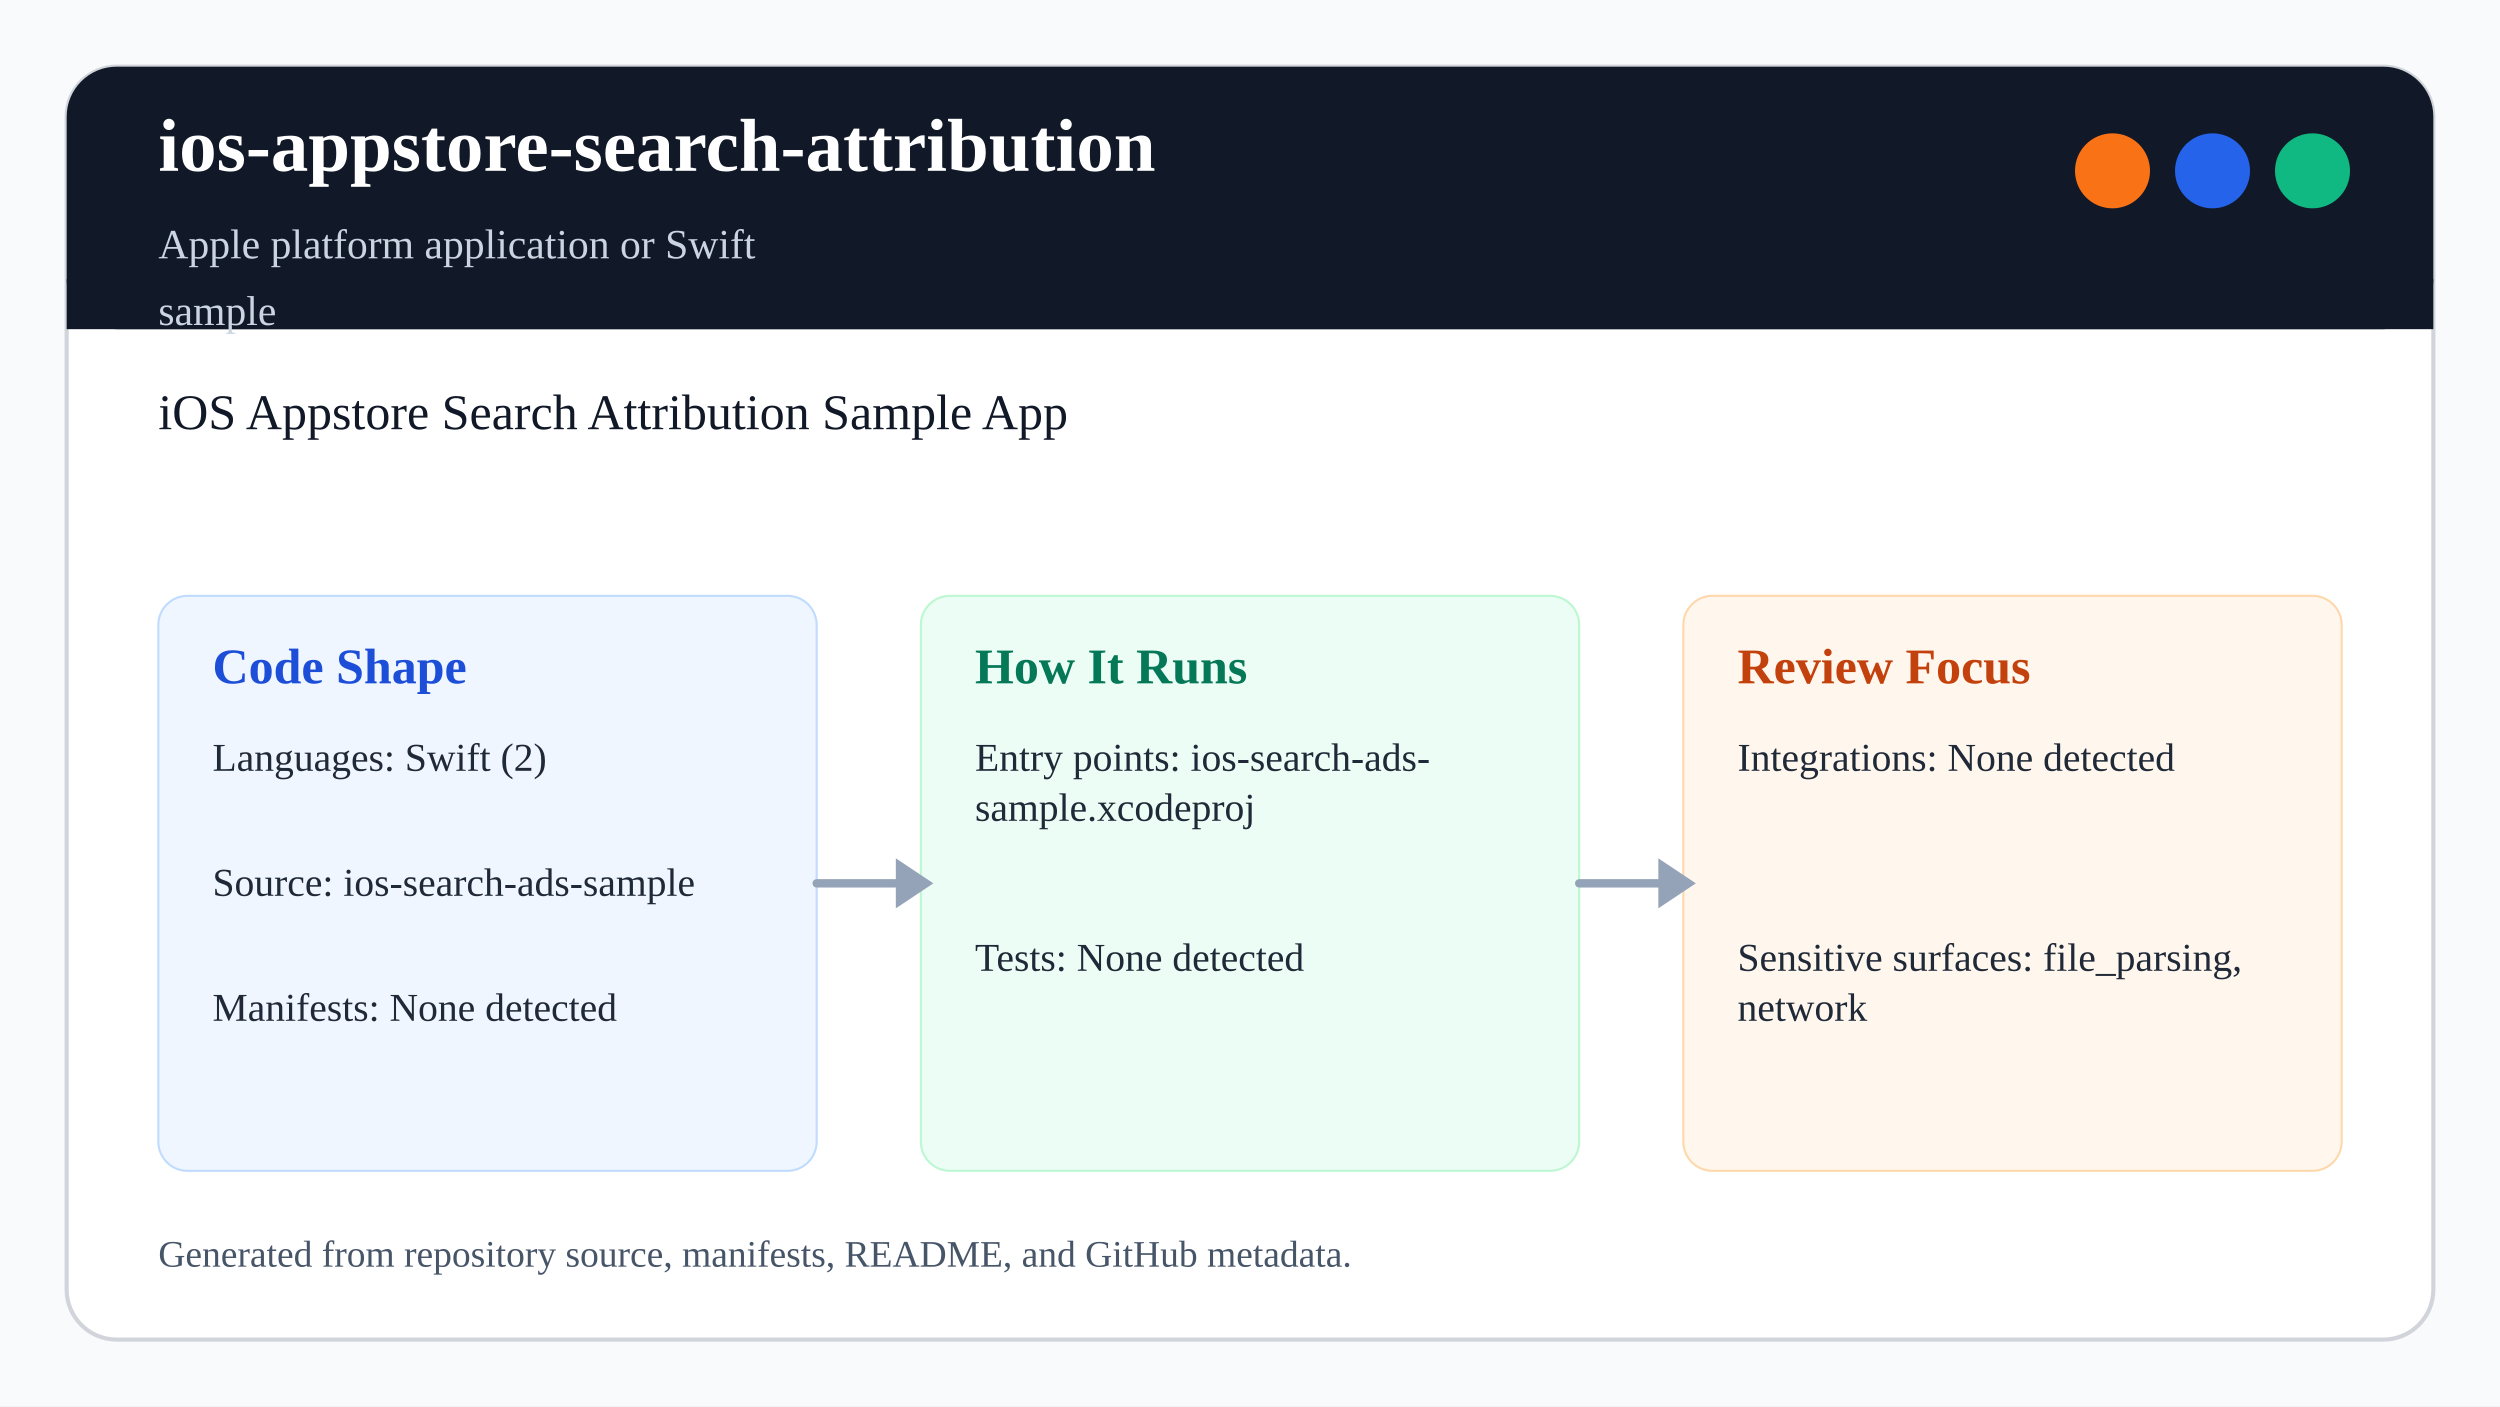
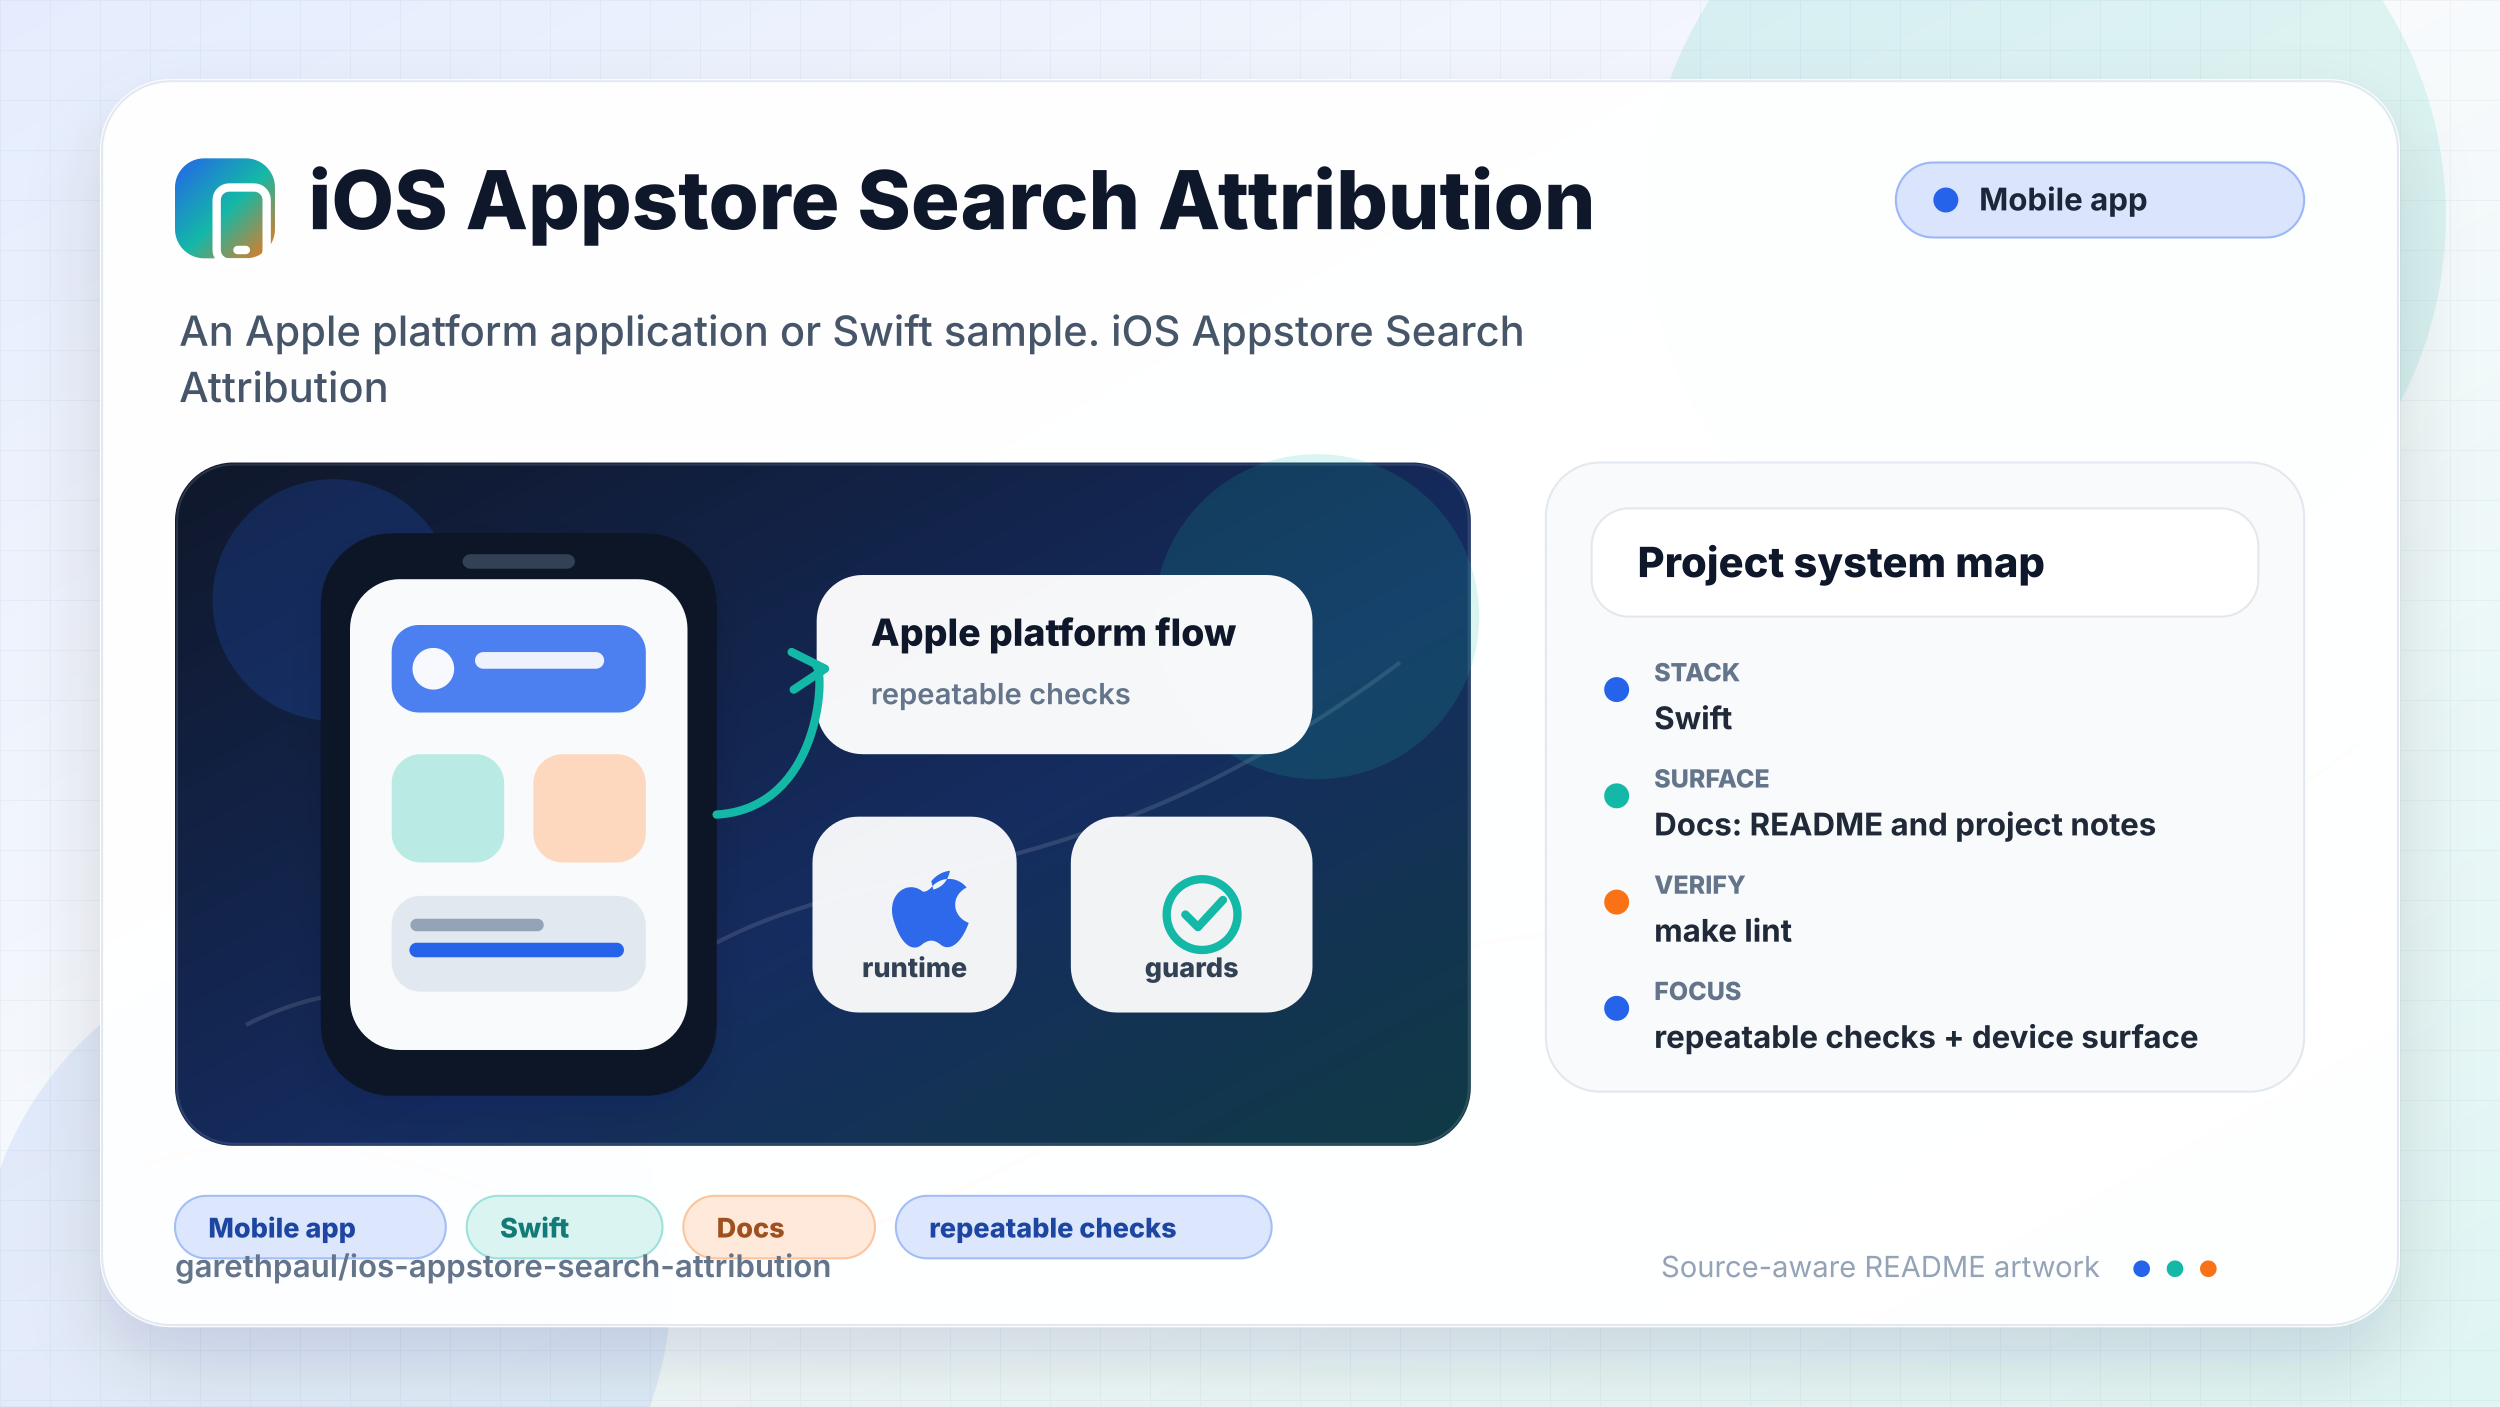
- <svg xmlns="http://www.w3.org/2000/svg" width="1200" height="675" viewBox="0 0 1200 675" role="img" aria-labelledby="title desc">
-   <rect width="1200" height="675" fill="#f8fafc" />
-   <rect x="32" y="32" width="1136" height="611" rx="24" fill="#ffffff" stroke="#d1d5db" stroke-width="2" />
-   <rect x="32" y="32" width="1136" height="126" rx="24" fill="#111827" />
-   <path d="M32 134h1136v24H32z" fill="#111827" />
-   <circle cx="1062" cy="82" r="18" fill="#2563eb" />
-   <circle cx="1110" cy="82" r="18" fill="#10b981" />
-   <circle cx="1014" cy="82" r="18" fill="#f97316" />
-   <text x="76" y="82" font-size="36" fill="#ffffff" font-weight="700">ios-appstore-search-attribution</text>
-   <text x="76" y="124" font-size="20" fill="#cbd5e1">Apple platform application or Swift</text>
-   <text x="76" y="156" font-size="20" fill="#cbd5e1">sample</text>
-   <text x="76" y="206" font-size="24" fill="#111827">iOS Appstore Search Attribution Sample App</text>
-   <rect x="76" y="286" width="316" height="276" rx="14" fill="#eff6ff" stroke="#bfdbfe" />
-   <text x="102" y="328" font-size="24" font-weight="700" fill="#1d4ed8">Code Shape</text>
-   <text x="102" y="370" font-size="19" fill="#1f2937">Languages: Swift (2)</text>
-   <text x="102" y="430" font-size="19" fill="#1f2937">Source: ios-search-ads-sample</text>
-   <text x="102" y="490" font-size="19" fill="#1f2937">Manifests: None detected</text>
-   <rect x="442" y="286" width="316" height="276" rx="14" fill="#ecfdf5" stroke="#bbf7d0" />
-   <text x="468" y="328" font-size="24" font-weight="700" fill="#047857">How It Runs</text>
-   <text x="468" y="370" font-size="19" fill="#1f2937">Entry points: ios-search-ads-</text>
-   <text x="468" y="394" font-size="19" fill="#1f2937">sample.xcodeproj</text>
-   <text x="468" y="466" font-size="19" fill="#1f2937">Tests: None detected</text>
-   <rect x="808" y="286" width="316" height="276" rx="14" fill="#fff7ed" stroke="#fed7aa" />
-   <text x="834" y="328" font-size="24" font-weight="700" fill="#c2410c">Review Focus</text>
-   <text x="834" y="370" font-size="19" fill="#1f2937">Integrations: None detected</text>
-   <text x="834" y="466" font-size="19" fill="#1f2937">Sensitive surfaces: file_parsing,</text>
-   <text x="834" y="490" font-size="19" fill="#1f2937">network</text>
-   <path d="M392 424h50" stroke="#94a3b8" stroke-width="4" stroke-linecap="round" />
-   <path d="M430 412l18 12-18 12z" fill="#94a3b8" />
-   <path d="M758 424h50" stroke="#94a3b8" stroke-width="4" stroke-linecap="round" />
-   <path d="M796 412l18 12-18 12z" fill="#94a3b8" />
-   <text x="76" y="608" font-size="18" fill="#475569">Generated from repository source, manifests, README, and GitHub metadata.</text>
+ <svg xmlns="http://www.w3.org/2000/svg" width="1200" height="675" viewBox="0 0 1200 675" role="img" aria-labelledby="p130cs3q-title p130cs3q-desc">
+   <defs>
+     <linearGradient id="p130cs3q-bg" x1="0" y1="0" x2="1" y2="1">
+       <stop offset="0%" stop-color="#e5ecfd" />
+       <stop offset="48%" stop-color="#f8fafc" />
+       <stop offset="100%" stop-color="#def5f3" />
+     </linearGradient>
+     <linearGradient id="p130cs3q-stage" x1="0" y1="0" x2="1" y2="1">
+       <stop offset="0%" stop-color="#0f172a" />
+       <stop offset="58%" stop-color="#152c60" />
+       <stop offset="100%" stop-color="#103a45" />
+     </linearGradient>
+     <linearGradient id="p130cs3q-accent" x1="0" y1="0" x2="1" y2="1">
+       <stop offset="0%" stop-color="#2563eb" />
+       <stop offset="52%" stop-color="#14b8a6" />
+       <stop offset="100%" stop-color="#f97316" />
+     </linearGradient>
+     <linearGradient id="p130cs3q-soft" x1="0" y1="0" x2="1" y2="1">
+       <stop offset="0%" stop-color="#cbdafa" />
+       <stop offset="100%" stop-color="#fee0cc" />
+     </linearGradient>
+     <filter id="p130cs3q-shadow" x="-20%" y="-20%" width="140%" height="150%">
+       <feDropShadow dx="0" dy="18" stdDeviation="18" flood-color="#0f172a" flood-opacity="0.14" />
+     </filter>
+     <filter id="p130cs3q-miniShadow" x="-20%" y="-20%" width="140%" height="150%">
+       <feDropShadow dx="0" dy="8" stdDeviation="10" flood-color="#0f172a" flood-opacity="0.12" />
+     </filter>
+     <pattern id="p130cs3q-grid" width="24" height="24" patternUnits="userSpaceOnUse">
+       <path d="M24 0H0v24" fill="none" stroke="#94a3b8" stroke-opacity="0.16" stroke-width="1" />
+     </pattern>
+     <style>
+       .label { font: 700 13px ui-sans-serif, system-ui, -apple-system, BlinkMacSystemFont, "Segoe UI", sans-serif; letter-spacing: 0; text-transform: uppercase; }
+       .body { font-family: ui-sans-serif, system-ui, -apple-system, BlinkMacSystemFont, "Segoe UI", sans-serif; letter-spacing: 0; }
+     </style>
+   </defs>
+   <rect width="1200" height="675" fill="url(#p130cs3q-bg)" />
+   <rect width="1200" height="675" fill="url(#p130cs3q-grid)" opacity="0.65" />
+   <circle cx="156" cy="618" r="166" fill="#2563eb" opacity="0.10" />
+   <circle cx="982" cy="104" r="192" fill="#14b8a6" opacity="0.12" />
+   <path d="M66 560 C214 512 278 642 430 584 C576 528 676 408 838 462 C966 504 1034 426 1134 356" fill="none" stroke="#f97316" stroke-width="2" stroke-opacity="0.18" />
+   <rect x="48" y="38" width="1104" height="599" rx="34" fill="#ffffff" opacity="0.94" filter="url(#p130cs3q-shadow)" />
+   <rect x="49" y="39" width="1102" height="597" rx="33" fill="none" stroke="#e2e8f0" stroke-width="1" />
+   <g class="body">
+     <rect x="84" y="76" width="48" height="48" rx="14" fill="url(#p130cs3q-accent)" />
+     <rect x="104" y="90" width="24" height="36" rx="6" stroke="#ffffff" stroke-width="4" stroke-linecap="round" stroke-linejoin="round" fill="none" />
+     <path d="M16 30h4" transform="translate(98 90)" stroke="#ffffff" stroke-width="4" stroke-linecap="round" stroke-linejoin="round" fill="none" />
+     <text x="148" y="110" fill="#0f172a" font-size="39" font-weight="800">iOS Appstore Search Attribution</text>
+     <rect x="910" y="78" width="196" height="36" rx="18" fill="#dae4fc" stroke="#9bb7f6" />
+     <circle cx="934" cy="96" r="6" fill="#2563eb" />
+     <text x="950" y="101" fill="#1c2639" font-size="15" font-weight="700">Mobile app</text>
+     <text x="86" y="166" fill="#475569" font-size="20" font-weight="500">An Apple platform application or Swift sample. iOS Appstore Search</text>
+     <text x="86" y="193" fill="#475569" font-size="20" font-weight="500">Attribution</text>
+   </g>
+   <g transform="translate(84 222)">
+     <rect x="0" y="0" width="622" height="328" rx="28" fill="url(#p130cs3q-stage)" />
+     <rect x="1" y="1" width="620" height="326" rx="27" fill="none" stroke="#ffffff" stroke-opacity="0.12" />
+     <path d="M34 270 C116 228 166 286 250 236 C338 184 430 214 588 96" fill="none" stroke="#ffffff" stroke-opacity="0.12" stroke-width="2" />
+     <circle cx="76" cy="66" r="58" fill="#2563eb" opacity="0.20" />
+     <circle cx="548" cy="74" r="78" fill="#14b8a6" opacity="0.16" />
+     <g class="body">
+       <rect x="70" y="34" width="190" height="270" rx="34" fill="#111827" filter="url(#p130cs3q-miniShadow)" />
+       <rect x="84" y="56" width="162" height="226" rx="24" fill="#f8fafc" />
+       <rect x="138" y="44" width="54" height="7" rx="4" fill="#334155" />
+       <rect x="104" y="78" width="122" height="42" rx="13" fill="#4c7fef" />
+       <circle cx="124" cy="99" r="10" fill="#ffffff" opacity="0.95" />
+       <rect x="144" y="91" width="62" height="8" rx="4" fill="#ffffff" opacity="0.9" />
+       <rect x="104" y="140" width="54" height="52" rx="14" fill="#b9eae4" />
+       <rect x="172" y="140" width="54" height="52" rx="14" fill="#fdd8be" />
+       <rect x="104" y="208" width="122" height="46" rx="14" fill="#e2e8f0" />
+       <path d="M116 234h96" stroke="#2563eb" stroke-width="7" stroke-linecap="round" />
+       <path d="M116 222h58" stroke="#94a3b8" stroke-width="6" stroke-linecap="round" />
+       <rect x="308" y="54" width="238" height="86" rx="22" fill="#ffffff" opacity="0.96" />
+       <text x="334" y="88" fill="#0f172a" font-size="18" font-weight="800">Apple platform flow</text>
+       <text x="334" y="116" fill="#64748b" font-size="14" font-weight="600">repeatable checks</text>
+       <path d="M260 169 C310 166 312 101 308 98" fill="none" stroke="#14b8a6" stroke-width="4" stroke-linecap="round" />
+       <path d="M296 91 l16 8 -15 10" fill="none" stroke="#14b8a6" stroke-width="4" stroke-linecap="round" stroke-linejoin="round" />
+       <rect x="306" y="170" width="98" height="94" rx="22" fill="#ffffff" opacity="0.94" />
+       <rect x="430" y="170" width="116" height="94" rx="22" fill="#ffffff" opacity="0.94" />
+       <path d="M25 7c4-5 9-5 9-5-1 5-4 8-8 9 M21 12c-7-6-18 1-14 14 4 13 10 15 14 11 3-2 5-2 8 0 4 4 10 1 14-10-8-3-9-13-1-17-5-6-13-5-17 0-2 2-3 2-4 2z" transform="translate(338 194)" fill="#2563eb" opacity="0.95" />
+       <circle cx="493" cy="217" r="17" stroke="#14b8a6" stroke-width="4" stroke-linecap="round" stroke-linejoin="round" fill="none" />
+       <path d="M13 21l6 6 12-13" transform="translate(472 196)" stroke="#14b8a6" stroke-width="4" stroke-linecap="round" stroke-linejoin="round" fill="none" />
+       <text x="355" y="247" fill="#334155" font-size="13" text-anchor="middle" font-weight="800">runtime</text>
+       <text x="488" y="247" fill="#334155" font-size="13" text-anchor="middle" font-weight="800">guards</text>
+     </g>
+   </g>
+   <g class="body" transform="translate(742 222)">
+     <rect x="0" y="0" width="364" height="302" rx="26" fill="#f8fafc" stroke="#e2e8f0" />
+     <rect x="22" y="22" width="320" height="52" rx="18" fill="#ffffff" stroke="#e5e7eb" />
+     <text x="44" y="55" fill="#0f172a" font-size="20" font-weight="800">Project system map</text>
+     <g transform="translate(24 94)">
+       <circle cx="10" cy="15" r="6" fill="#2563eb" />
+       <text x="28" y="11" fill="#64748b" font-size="12" font-weight="800">STACK</text>
+       <text x="28" y="34" fill="#1f2937" font-size="15" font-weight="650">Swift</text>
+     </g>
+     <g transform="translate(24 145)">
+       <circle cx="10" cy="15" r="6" fill="#14b8a6" />
+       <text x="28" y="11" fill="#64748b" font-size="12" font-weight="800">SURFACE</text>
+       <text x="28" y="34" fill="#1f2937" font-size="15" font-weight="650">Docs: README and project notes</text>
+     </g>
+     <g transform="translate(24 196)">
+       <circle cx="10" cy="15" r="6" fill="#f97316" />
+       <text x="28" y="11" fill="#64748b" font-size="12" font-weight="800">VERIFY</text>
+       <text x="28" y="34" fill="#1f2937" font-size="15" font-weight="650">make lint</text>
+     </g>
+     <g transform="translate(24 247)">
+       <circle cx="10" cy="15" r="6" fill="#2563eb" />
+       <text x="28" y="11" fill="#64748b" font-size="12" font-weight="800">FOCUS</text>
+       <text x="28" y="34" fill="#1f2937" font-size="15" font-weight="650">repeatable checks + device surface</text>
+     </g>
+   </g>
+   <g class="body">
+     <rect x="84" y="574" width="130" height="30" rx="15" fill="#dce6fc" stroke="#a3bdf7" />
+     <text x="100" y="594" fill="#1d46a2" font-size="13" font-weight="800">Mobile app</text>
+     <rect x="224" y="574" width="94" height="30" rx="15" fill="#d9f4f1" stroke="#9ce1da" />
+     <text x="240" y="594" fill="#127b77" font-size="13" font-weight="800">Swift</text>
+     <rect x="328" y="574" width="92" height="30" rx="15" fill="#fee9da" stroke="#fcc49d" />
+     <text x="344" y="594" fill="#a0501e" font-size="13" font-weight="800">Docs</text>
+     <rect x="430" y="574" width="180.4" height="30" rx="15" fill="#dce6fc" stroke="#a3bdf7" />
+     <text x="446" y="594" fill="#1d46a2" font-size="13" font-weight="800">repeatable checks</text>
+   </g>
+   <g class="body">
+     <text x="84" y="613" fill="#64748b" font-size="15" font-weight="600">garethpaul/ios-appstore-search-attribution</text>
+     <text x="1008" y="613" fill="#94a3b8" font-size="14" text-anchor="end">Source-aware README artwork</text>
+     <circle cx="1028" cy="609" r="4" fill="#2563eb" />
+     <circle cx="1044" cy="609" r="4" fill="#14b8a6" />
+     <circle cx="1060" cy="609" r="4" fill="#f97316" />
+   </g>
</svg>
